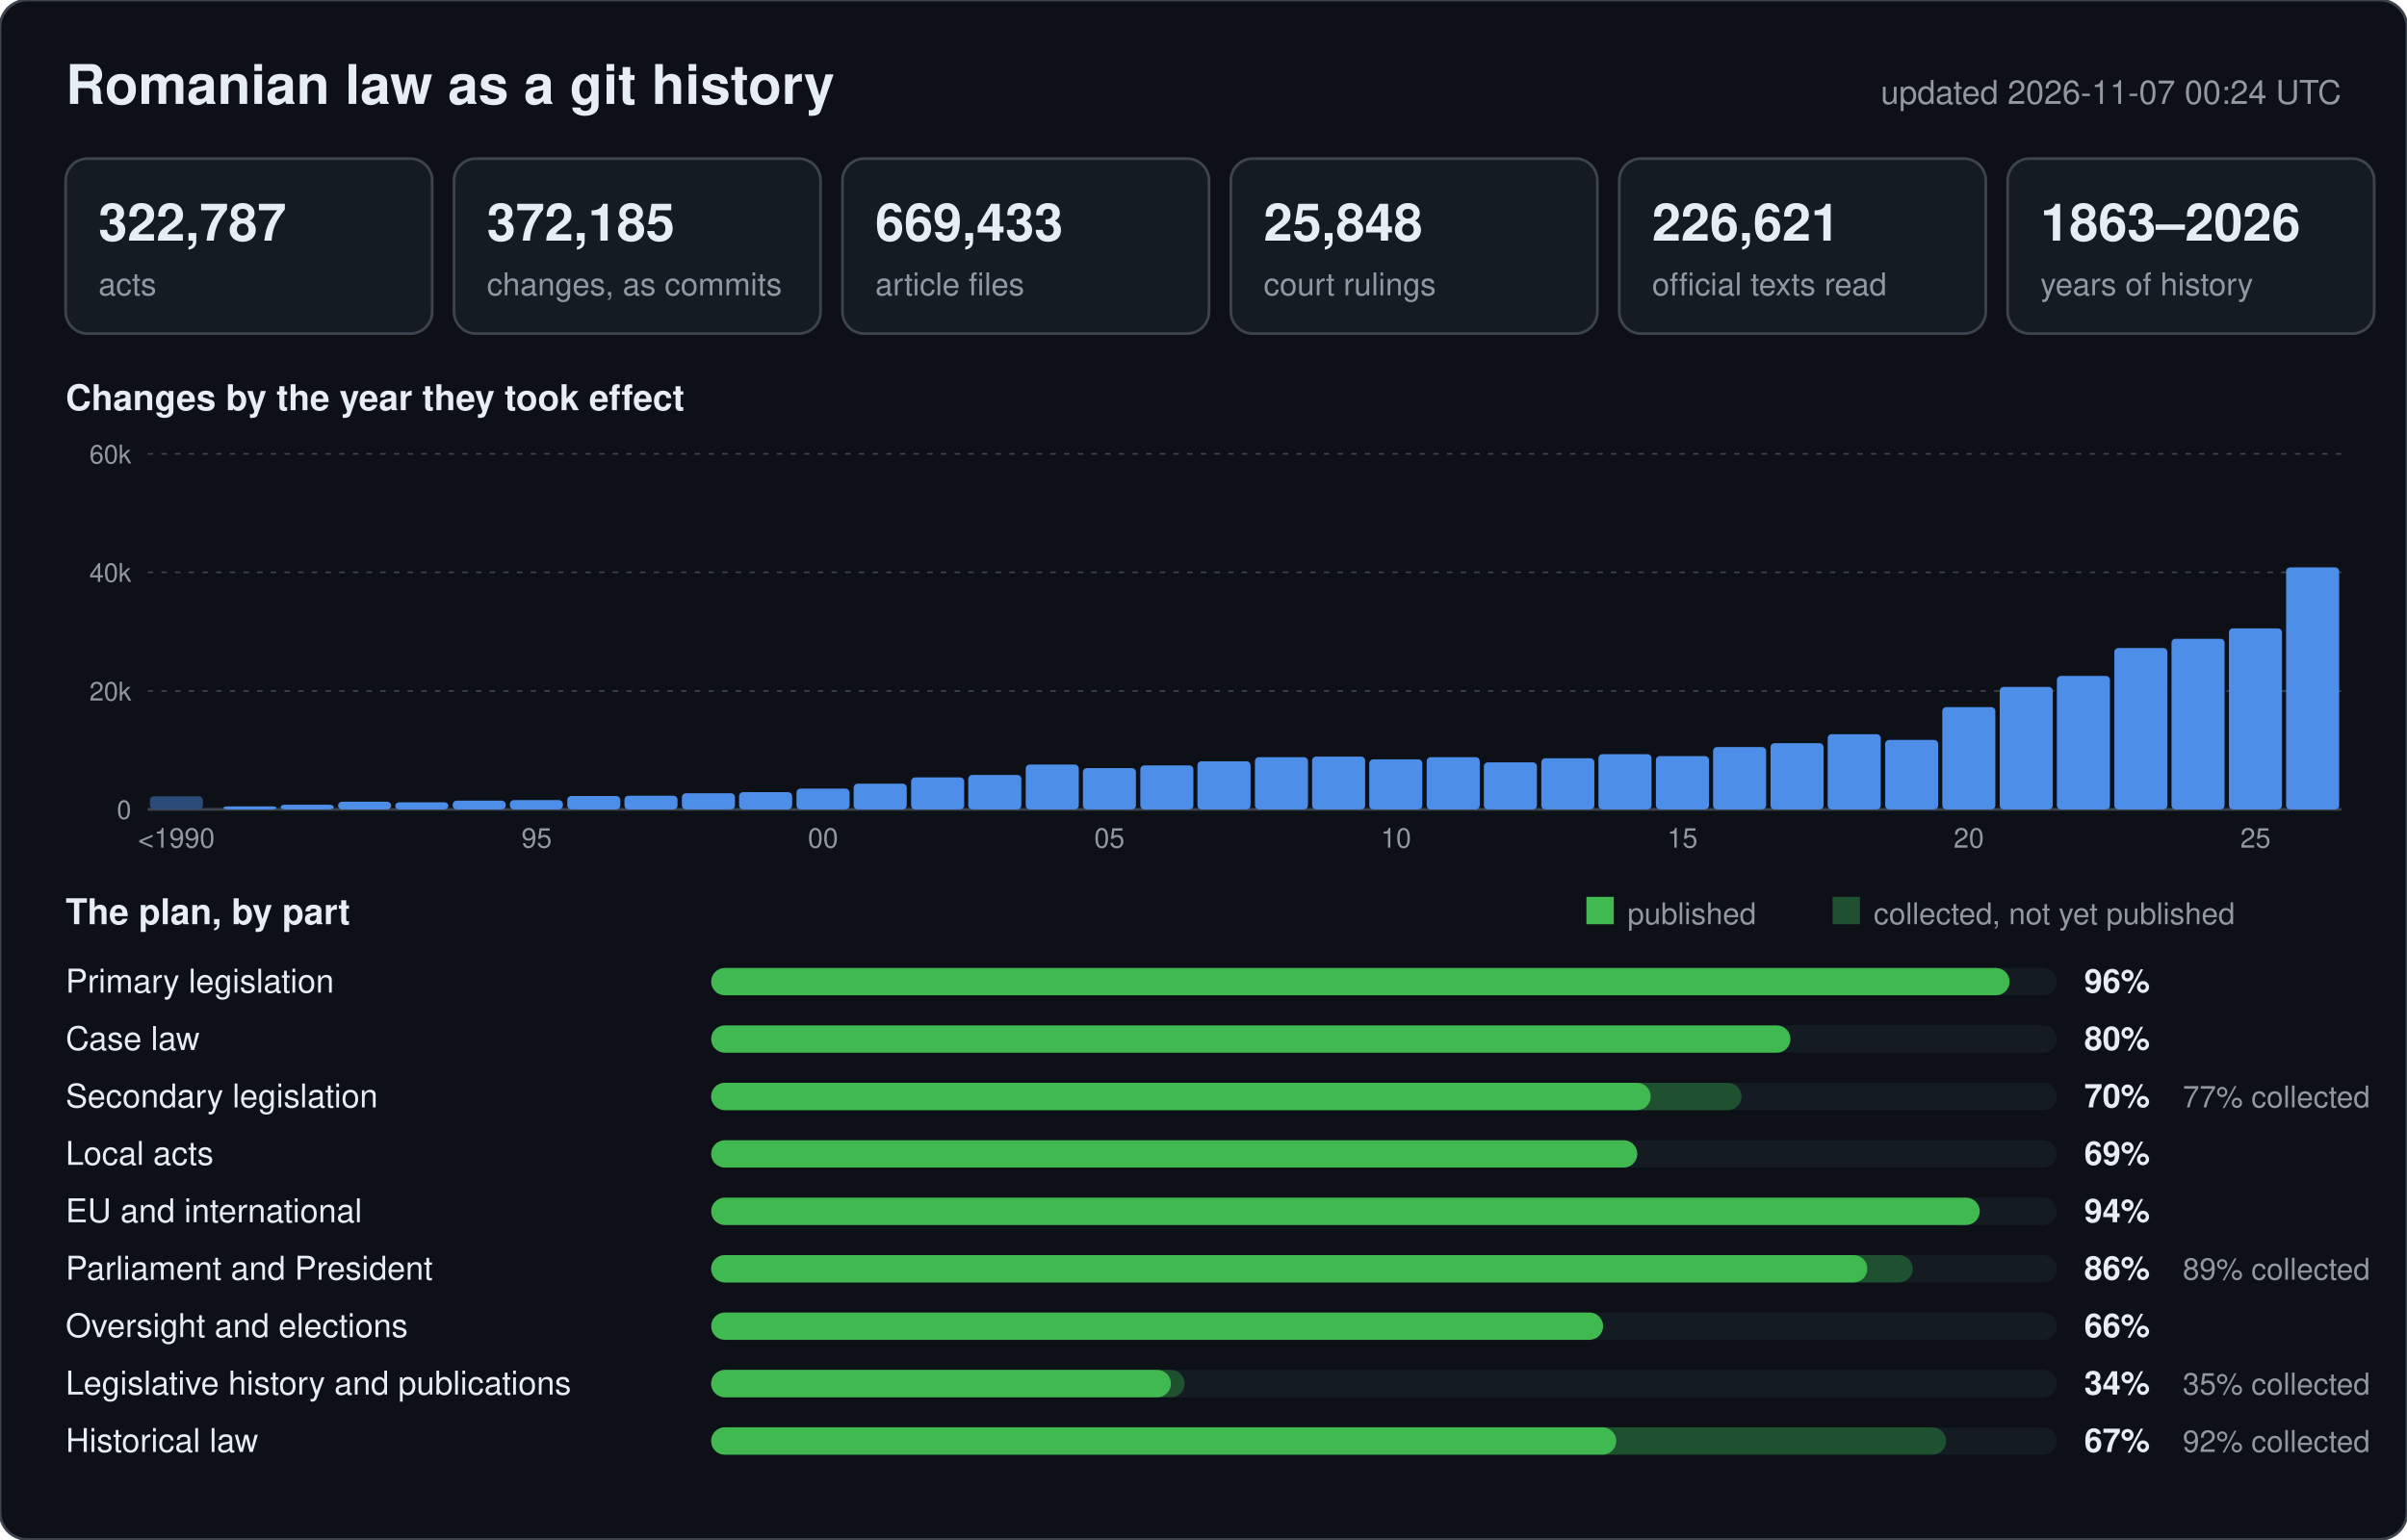
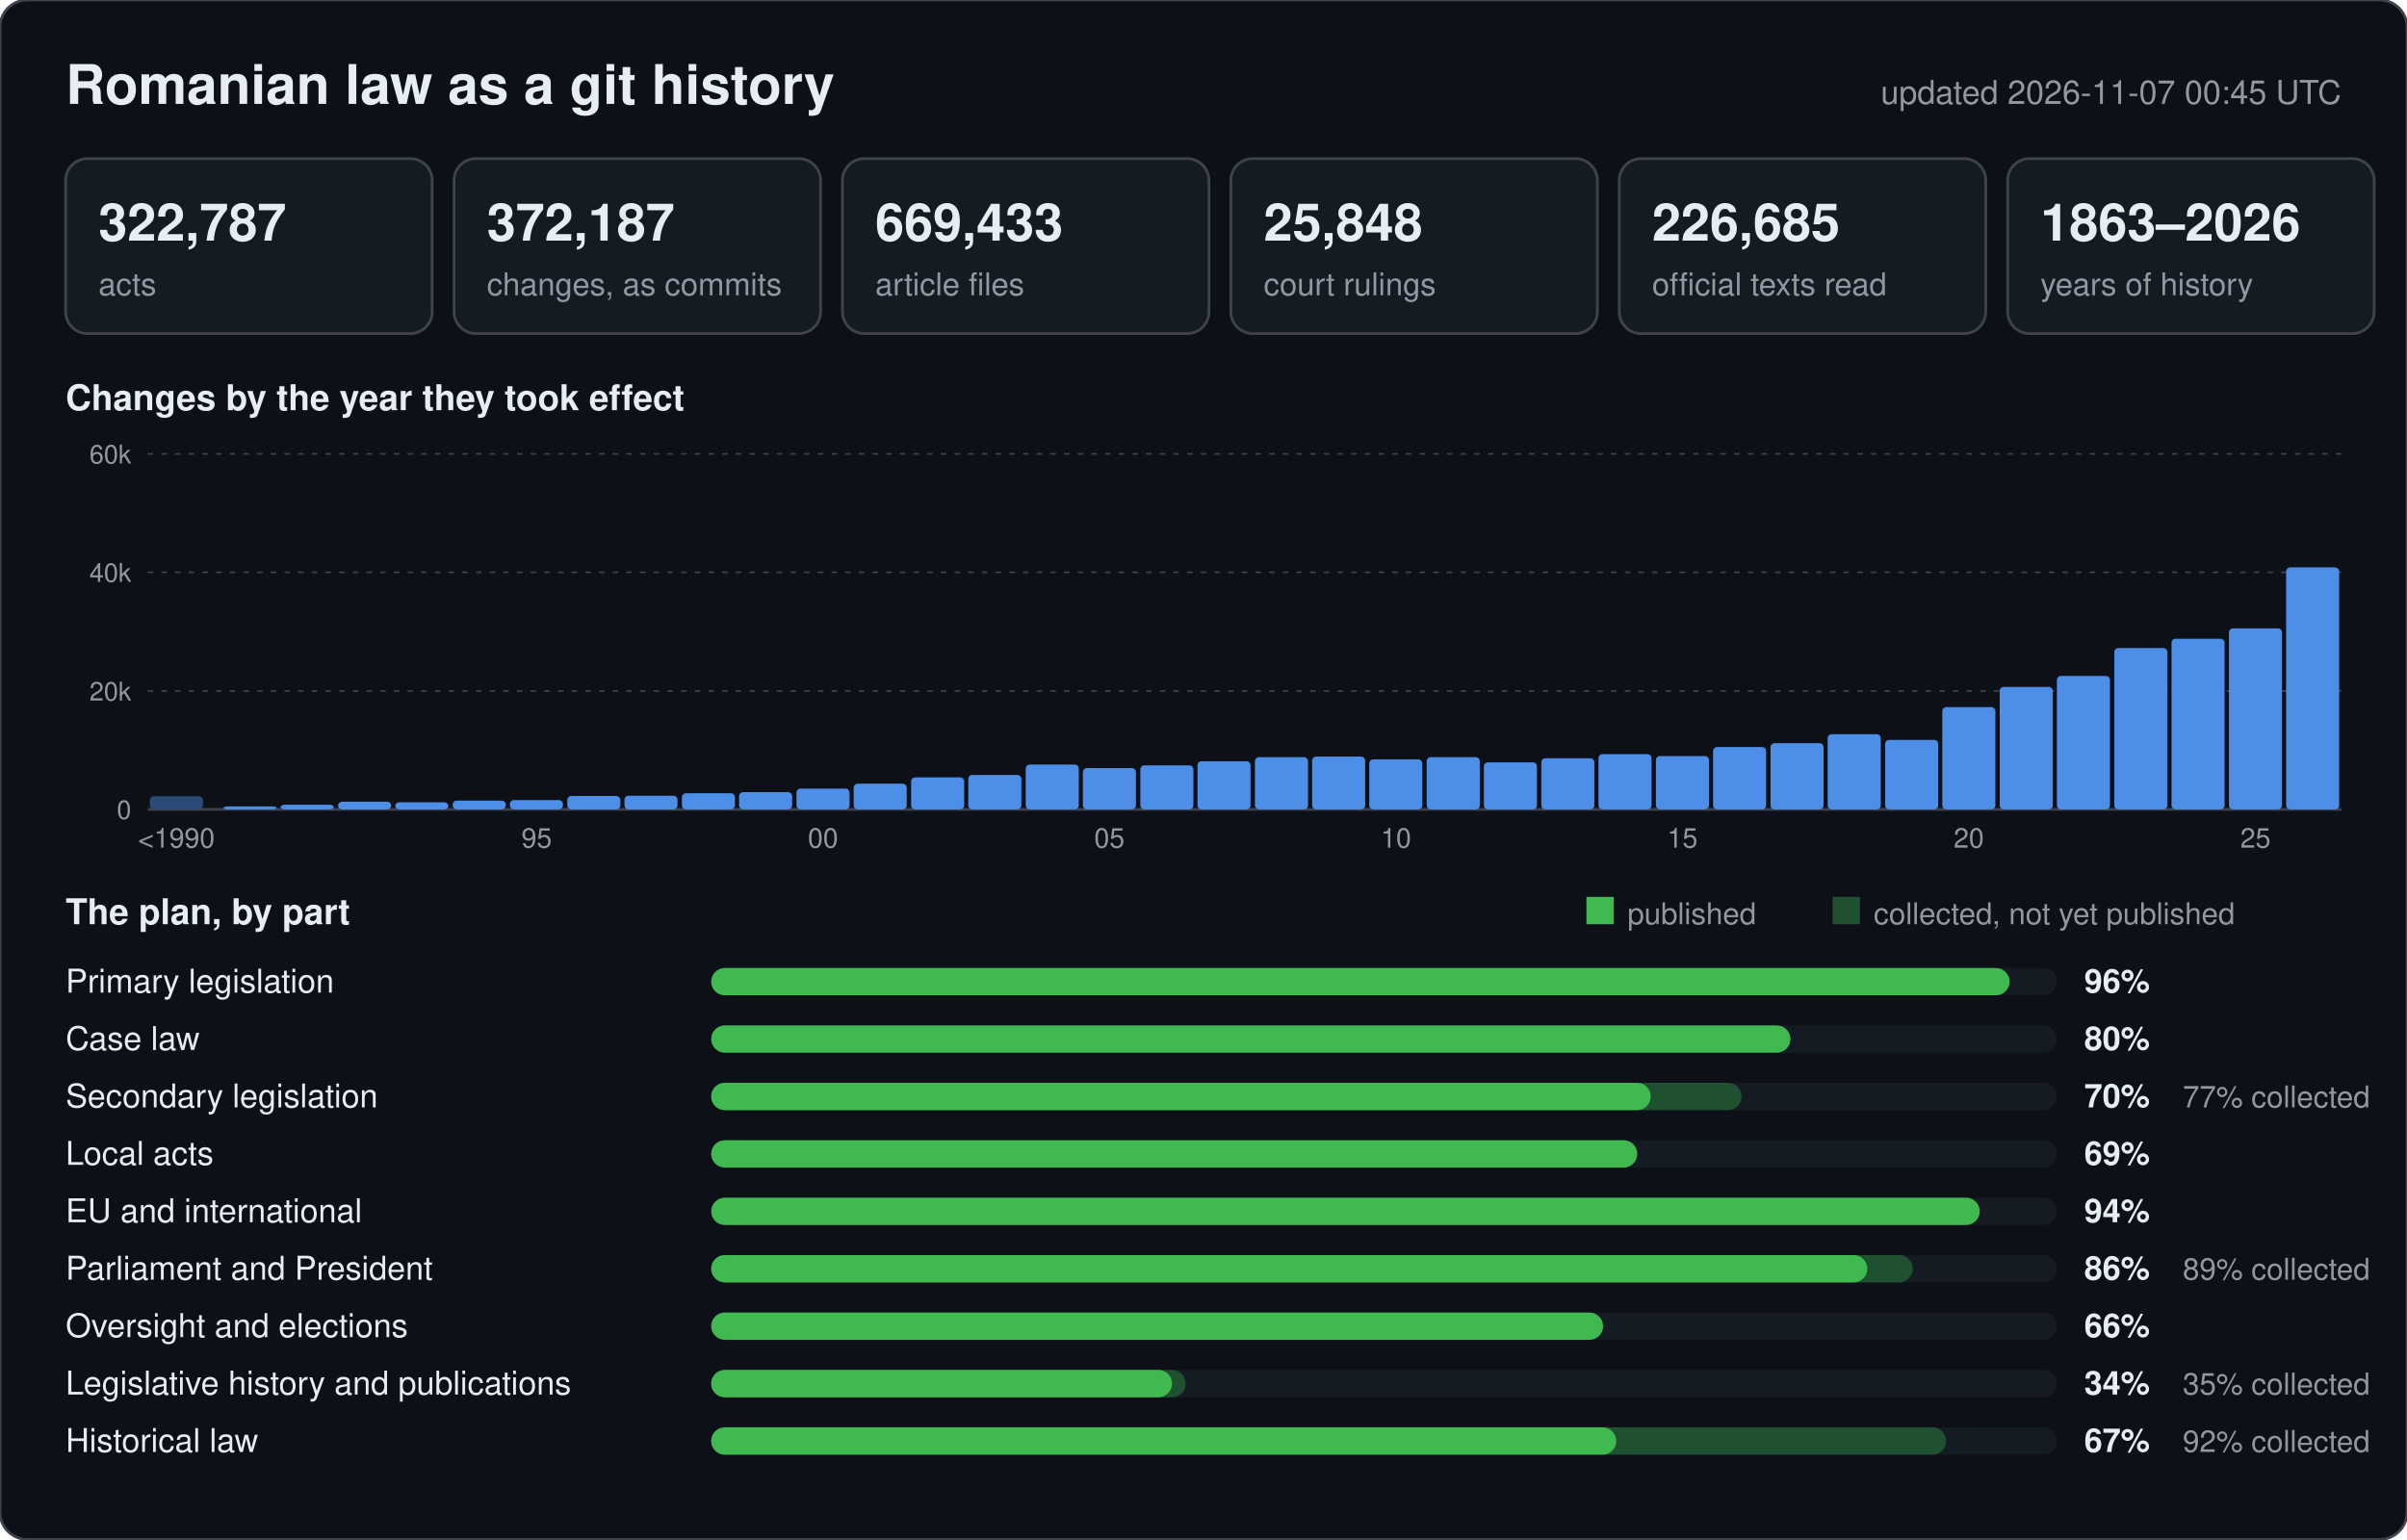
<svg xmlns="http://www.w3.org/2000/svg" width="880" height="563" viewBox="0 0 880 563" font-family="-apple-system,BlinkMacSystemFont,Segoe UI,Helvetica,Arial,sans-serif">
  <rect width="880" height="563" rx="10" fill="#0d1117" stroke="#3d444d" />
  <text x="24" y="38" font-size="20" font-weight="600" fill="#e6edf3">Romanian law as a git history</text>
-   <text x="856" y="38" font-size="12" text-anchor="end" fill="#9198a1">updated 2026-11-07 00:24 UTC</text>
+   <text x="856" y="38" font-size="12" text-anchor="end" fill="#9198a1">updated 2026-11-07 00:45 UTC</text>
  <rect x="24" y="58" width="134" height="64" rx="8" fill="#151b23" stroke="#3d444d" />
  <text x="36" y="88" font-size="19" font-weight="600" fill="#e6edf3">322,787</text>
  <text x="36" y="108" font-size="11.5" fill="#9198a1">acts</text>
  <rect x="166" y="58" width="134" height="64" rx="8" fill="#151b23" stroke="#3d444d" />
-   <text x="178" y="88" font-size="19" font-weight="600" fill="#e6edf3">372,185</text>
+   <text x="178" y="88" font-size="19" font-weight="600" fill="#e6edf3">372,187</text>
  <text x="178" y="108" font-size="11.5" fill="#9198a1">changes, as commits</text>
  <rect x="308" y="58" width="134" height="64" rx="8" fill="#151b23" stroke="#3d444d" />
  <text x="320" y="88" font-size="19" font-weight="600" fill="#e6edf3">669,433</text>
  <text x="320" y="108" font-size="11.5" fill="#9198a1">article files</text>
  <rect x="450" y="58" width="134" height="64" rx="8" fill="#151b23" stroke="#3d444d" />
  <text x="462" y="88" font-size="19" font-weight="600" fill="#e6edf3">25,848</text>
  <text x="462" y="108" font-size="11.5" fill="#9198a1">court rulings</text>
  <rect x="592" y="58" width="134" height="64" rx="8" fill="#151b23" stroke="#3d444d" />
-   <text x="604" y="88" font-size="19" font-weight="600" fill="#e6edf3">226,621</text>
+   <text x="604" y="88" font-size="19" font-weight="600" fill="#e6edf3">226,685</text>
  <text x="604" y="108" font-size="11.5" fill="#9198a1">official texts read</text>
  <rect x="734" y="58" width="134" height="64" rx="8" fill="#151b23" stroke="#3d444d" />
  <text x="746" y="88" font-size="19" font-weight="600" fill="#e6edf3">1863–2026</text>
  <text x="746" y="108" font-size="11.5" fill="#9198a1">years of history</text>
  <text x="24" y="150" font-size="13" font-weight="600" fill="#e6edf3">Changes by the year they took effect</text>
  <line x1="54" y1="296.0" x2="856" y2="296.0" stroke="#3d444d" stroke-width="1" />
  <text x="48" y="299.5" font-size="9.5" text-anchor="end" fill="#9198a1">0</text>
  <line x1="54" y1="252.7" x2="856" y2="252.7" stroke="#3d444d" stroke-width="0.6" stroke-dasharray="2 3" />
  <text x="48" y="256.2" font-size="9.5" text-anchor="end" fill="#9198a1">20k</text>
  <line x1="54" y1="209.3" x2="856" y2="209.3" stroke="#3d444d" stroke-width="0.6" stroke-dasharray="2 3" />
  <text x="48" y="212.8" font-size="9.5" text-anchor="end" fill="#9198a1">40k</text>
  <line x1="54" y1="166.0" x2="856" y2="166.0" stroke="#3d444d" stroke-width="0.6" stroke-dasharray="2 3" />
  <text x="48" y="169.5" font-size="9.5" text-anchor="end" fill="#9198a1">60k</text>
  <rect x="54.8" y="291.2" width="19.4" height="4.8" rx="1.5" fill="#2b4a75" />
  <text x="64.5" y="310" font-size="10" text-anchor="middle" fill="#9198a1">&lt;1990</text>
  <rect x="81.7" y="294.9" width="19.4" height="1.1" rx="1.5" fill="#4c8ee8" />
  <rect x="102.6" y="294.3" width="19.4" height="1.7" rx="1.5" fill="#4c8ee8" />
  <rect x="123.6" y="293.2" width="19.4" height="2.8" rx="1.5" fill="#4c8ee8" />
  <rect x="144.5" y="293.4" width="19.4" height="2.6" rx="1.5" fill="#4c8ee8" />
  <rect x="165.5" y="292.8" width="19.4" height="3.2" rx="1.5" fill="#4c8ee8" />
  <rect x="186.4" y="292.6" width="19.4" height="3.4" rx="1.5" fill="#4c8ee8" />
  <text x="196.2" y="310" font-size="10" text-anchor="middle" fill="#9198a1">95</text>
  <rect x="207.4" y="291.1" width="19.4" height="4.9" rx="1.5" fill="#4c8ee8" />
  <rect x="228.3" y="291.0" width="19.4" height="5.0" rx="1.5" fill="#4c8ee8" />
  <rect x="249.3" y="290.1" width="19.4" height="5.9" rx="1.5" fill="#4c8ee8" />
  <rect x="270.2" y="289.7" width="19.4" height="6.3" rx="1.5" fill="#4c8ee8" />
  <rect x="291.2" y="288.4" width="19.4" height="7.6" rx="1.5" fill="#4c8ee8" />
  <text x="300.9" y="310" font-size="10" text-anchor="middle" fill="#9198a1">00</text>
  <rect x="312.1" y="286.6" width="19.4" height="9.4" rx="1.5" fill="#4c8ee8" />
  <rect x="333.1" y="284.3" width="19.4" height="11.7" rx="1.5" fill="#4c8ee8" />
  <rect x="354.0" y="283.4" width="19.4" height="12.6" rx="1.5" fill="#4c8ee8" />
  <rect x="375.0" y="279.6" width="19.4" height="16.4" rx="1.5" fill="#4c8ee8" />
  <rect x="395.9" y="280.9" width="19.4" height="15.1" rx="1.5" fill="#4c8ee8" />
  <text x="405.6" y="310" font-size="10" text-anchor="middle" fill="#9198a1">05</text>
  <rect x="416.9" y="279.9" width="19.4" height="16.1" rx="1.5" fill="#4c8ee8" />
  <rect x="437.8" y="278.4" width="19.4" height="17.6" rx="1.5" fill="#4c8ee8" />
  <rect x="458.8" y="276.9" width="19.4" height="19.1" rx="1.5" fill="#4c8ee8" />
  <rect x="479.7" y="276.7" width="19.4" height="19.3" rx="1.5" fill="#4c8ee8" />
  <rect x="500.6" y="277.7" width="19.4" height="18.3" rx="1.5" fill="#4c8ee8" />
  <text x="510.4" y="310" font-size="10" text-anchor="middle" fill="#9198a1">10</text>
  <rect x="521.6" y="276.9" width="19.4" height="19.1" rx="1.5" fill="#4c8ee8" />
  <rect x="542.5" y="278.8" width="19.4" height="17.2" rx="1.5" fill="#4c8ee8" />
  <rect x="563.5" y="277.3" width="19.4" height="18.7" rx="1.5" fill="#4c8ee8" />
  <rect x="584.4" y="275.8" width="19.4" height="20.2" rx="1.5" fill="#4c8ee8" />
  <rect x="605.4" y="276.5" width="19.4" height="19.5" rx="1.5" fill="#4c8ee8" />
  <text x="615.1" y="310" font-size="10" text-anchor="middle" fill="#9198a1">15</text>
  <rect x="626.3" y="273.2" width="19.4" height="22.8" rx="1.5" fill="#4c8ee8" />
  <rect x="647.3" y="271.8" width="19.4" height="24.2" rx="1.5" fill="#4c8ee8" />
  <rect x="668.2" y="268.5" width="19.4" height="27.5" rx="1.5" fill="#4c8ee8" />
  <rect x="689.2" y="270.6" width="19.4" height="25.4" rx="1.5" fill="#4c8ee8" />
  <rect x="710.1" y="258.6" width="19.4" height="37.4" rx="1.5" fill="#4c8ee8" />
  <text x="719.8" y="310" font-size="10" text-anchor="middle" fill="#9198a1">20</text>
  <rect x="731.1" y="251.2" width="19.4" height="44.8" rx="1.5" fill="#4c8ee8" />
  <rect x="752.0" y="247.2" width="19.4" height="48.8" rx="1.5" fill="#4c8ee8" />
  <rect x="773.0" y="237.0" width="19.4" height="59.0" rx="1.5" fill="#4c8ee8" />
  <rect x="793.9" y="233.6" width="19.4" height="62.4" rx="1.5" fill="#4c8ee8" />
  <rect x="814.9" y="229.8" width="19.4" height="66.2" rx="1.5" fill="#4c8ee8" />
  <text x="824.6" y="310" font-size="10" text-anchor="middle" fill="#9198a1">25</text>
  <rect x="835.8" y="207.5" width="19.4" height="88.5" rx="1.5" fill="#4c8ee8" />
  <text x="24" y="338" font-size="13" font-weight="600" fill="#e6edf3">The plan, by part</text>
  <rect x="580" y="328" width="10" height="10" fill="#3fb950" />
  <text x="595" y="338" font-size="11" fill="#9198a1">published</text>
  <rect x="670" y="328" width="10" height="10" fill="#1f5130" />
  <text x="685" y="338" font-size="11" fill="#9198a1">collected, not yet published</text>
  <text x="24" y="363" font-size="12" fill="#e6edf3">Primary legislation</text>
  <rect x="260" y="354" width="492" height="10" rx="5" fill="#151b23" />
  <rect x="260" y="354" width="474.7" height="10" rx="5" fill="#3fb950" />
  <text x="762" y="363" font-size="12" font-weight="600" fill="#e6edf3">96%</text>
  <text x="24" y="384" font-size="12" fill="#e6edf3">Case law</text>
  <rect x="260" y="375" width="492" height="10" rx="5" fill="#151b23" />
  <rect x="260" y="375" width="394.6" height="10" rx="5" fill="#3fb950" />
  <text x="762" y="384" font-size="12" font-weight="600" fill="#e6edf3">80%</text>
  <text x="24" y="405" font-size="12" fill="#e6edf3">Secondary legislation</text>
  <rect x="260" y="396" width="492" height="10" rx="5" fill="#151b23" />
  <rect x="260" y="396" width="376.7" height="10" rx="5" fill="#1f5130" />
  <rect x="260" y="396" width="343.5" height="10" rx="5" fill="#3fb950" />
  <text x="762" y="405" font-size="12" font-weight="600" fill="#e6edf3">70%</text>
  <text x="798" y="405" font-size="11" fill="#9198a1">77% collected</text>
  <text x="24" y="426" font-size="12" fill="#e6edf3">Local acts</text>
  <rect x="260" y="417" width="492" height="10" rx="5" fill="#151b23" />
  <rect x="260" y="417" width="338.6" height="10" rx="5" fill="#3fb950" />
  <text x="762" y="426" font-size="12" font-weight="600" fill="#e6edf3">69%</text>
  <text x="24" y="447" font-size="12" fill="#e6edf3">EU and international</text>
  <rect x="260" y="438" width="492" height="10" rx="5" fill="#151b23" />
  <rect x="260" y="438" width="463.8" height="10" rx="5" fill="#3fb950" />
  <text x="762" y="447" font-size="12" font-weight="600" fill="#e6edf3">94%</text>
  <text x="24" y="468" font-size="12" fill="#e6edf3">Parliament and President</text>
  <rect x="260" y="459" width="492" height="10" rx="5" fill="#151b23" />
  <rect x="260" y="459" width="439.3" height="10" rx="5" fill="#1f5130" />
  <rect x="260" y="459" width="422.7" height="10" rx="5" fill="#3fb950" />
  <text x="762" y="468" font-size="12" font-weight="600" fill="#e6edf3">86%</text>
  <text x="798" y="468" font-size="11" fill="#9198a1">89% collected</text>
  <text x="24" y="489" font-size="12" fill="#e6edf3">Oversight and elections</text>
  <rect x="260" y="480" width="492" height="10" rx="5" fill="#151b23" />
  <rect x="260" y="480" width="326.1" height="10" rx="5" fill="#3fb950" />
  <text x="762" y="489" font-size="12" font-weight="600" fill="#e6edf3">66%</text>
  <text x="24" y="510" font-size="12" fill="#e6edf3">Legislative history and publications</text>
  <rect x="260" y="501" width="492" height="10" rx="5" fill="#151b23" />
-   <rect x="260" y="501" width="173.1" height="10" rx="5" fill="#1f5130" />
-   <rect x="260" y="501" width="168.1" height="10" rx="5" fill="#3fb950" />
+   <rect x="260" y="501" width="173.5" height="10" rx="5" fill="#1f5130" />
+   <rect x="260" y="501" width="168.5" height="10" rx="5" fill="#3fb950" />
  <text x="762" y="510" font-size="12" font-weight="600" fill="#e6edf3">34%</text>
  <text x="798" y="510" font-size="11" fill="#9198a1">35% collected</text>
  <text x="24" y="531" font-size="12" fill="#e6edf3">Historical law</text>
  <rect x="260" y="522" width="492" height="10" rx="5" fill="#151b23" />
  <rect x="260" y="522" width="451.5" height="10" rx="5" fill="#1f5130" />
  <rect x="260" y="522" width="330.9" height="10" rx="5" fill="#3fb950" />
  <text x="762" y="531" font-size="12" font-weight="600" fill="#e6edf3">67%</text>
  <text x="798" y="531" font-size="11" fill="#9198a1">92% collected</text>
</svg>
